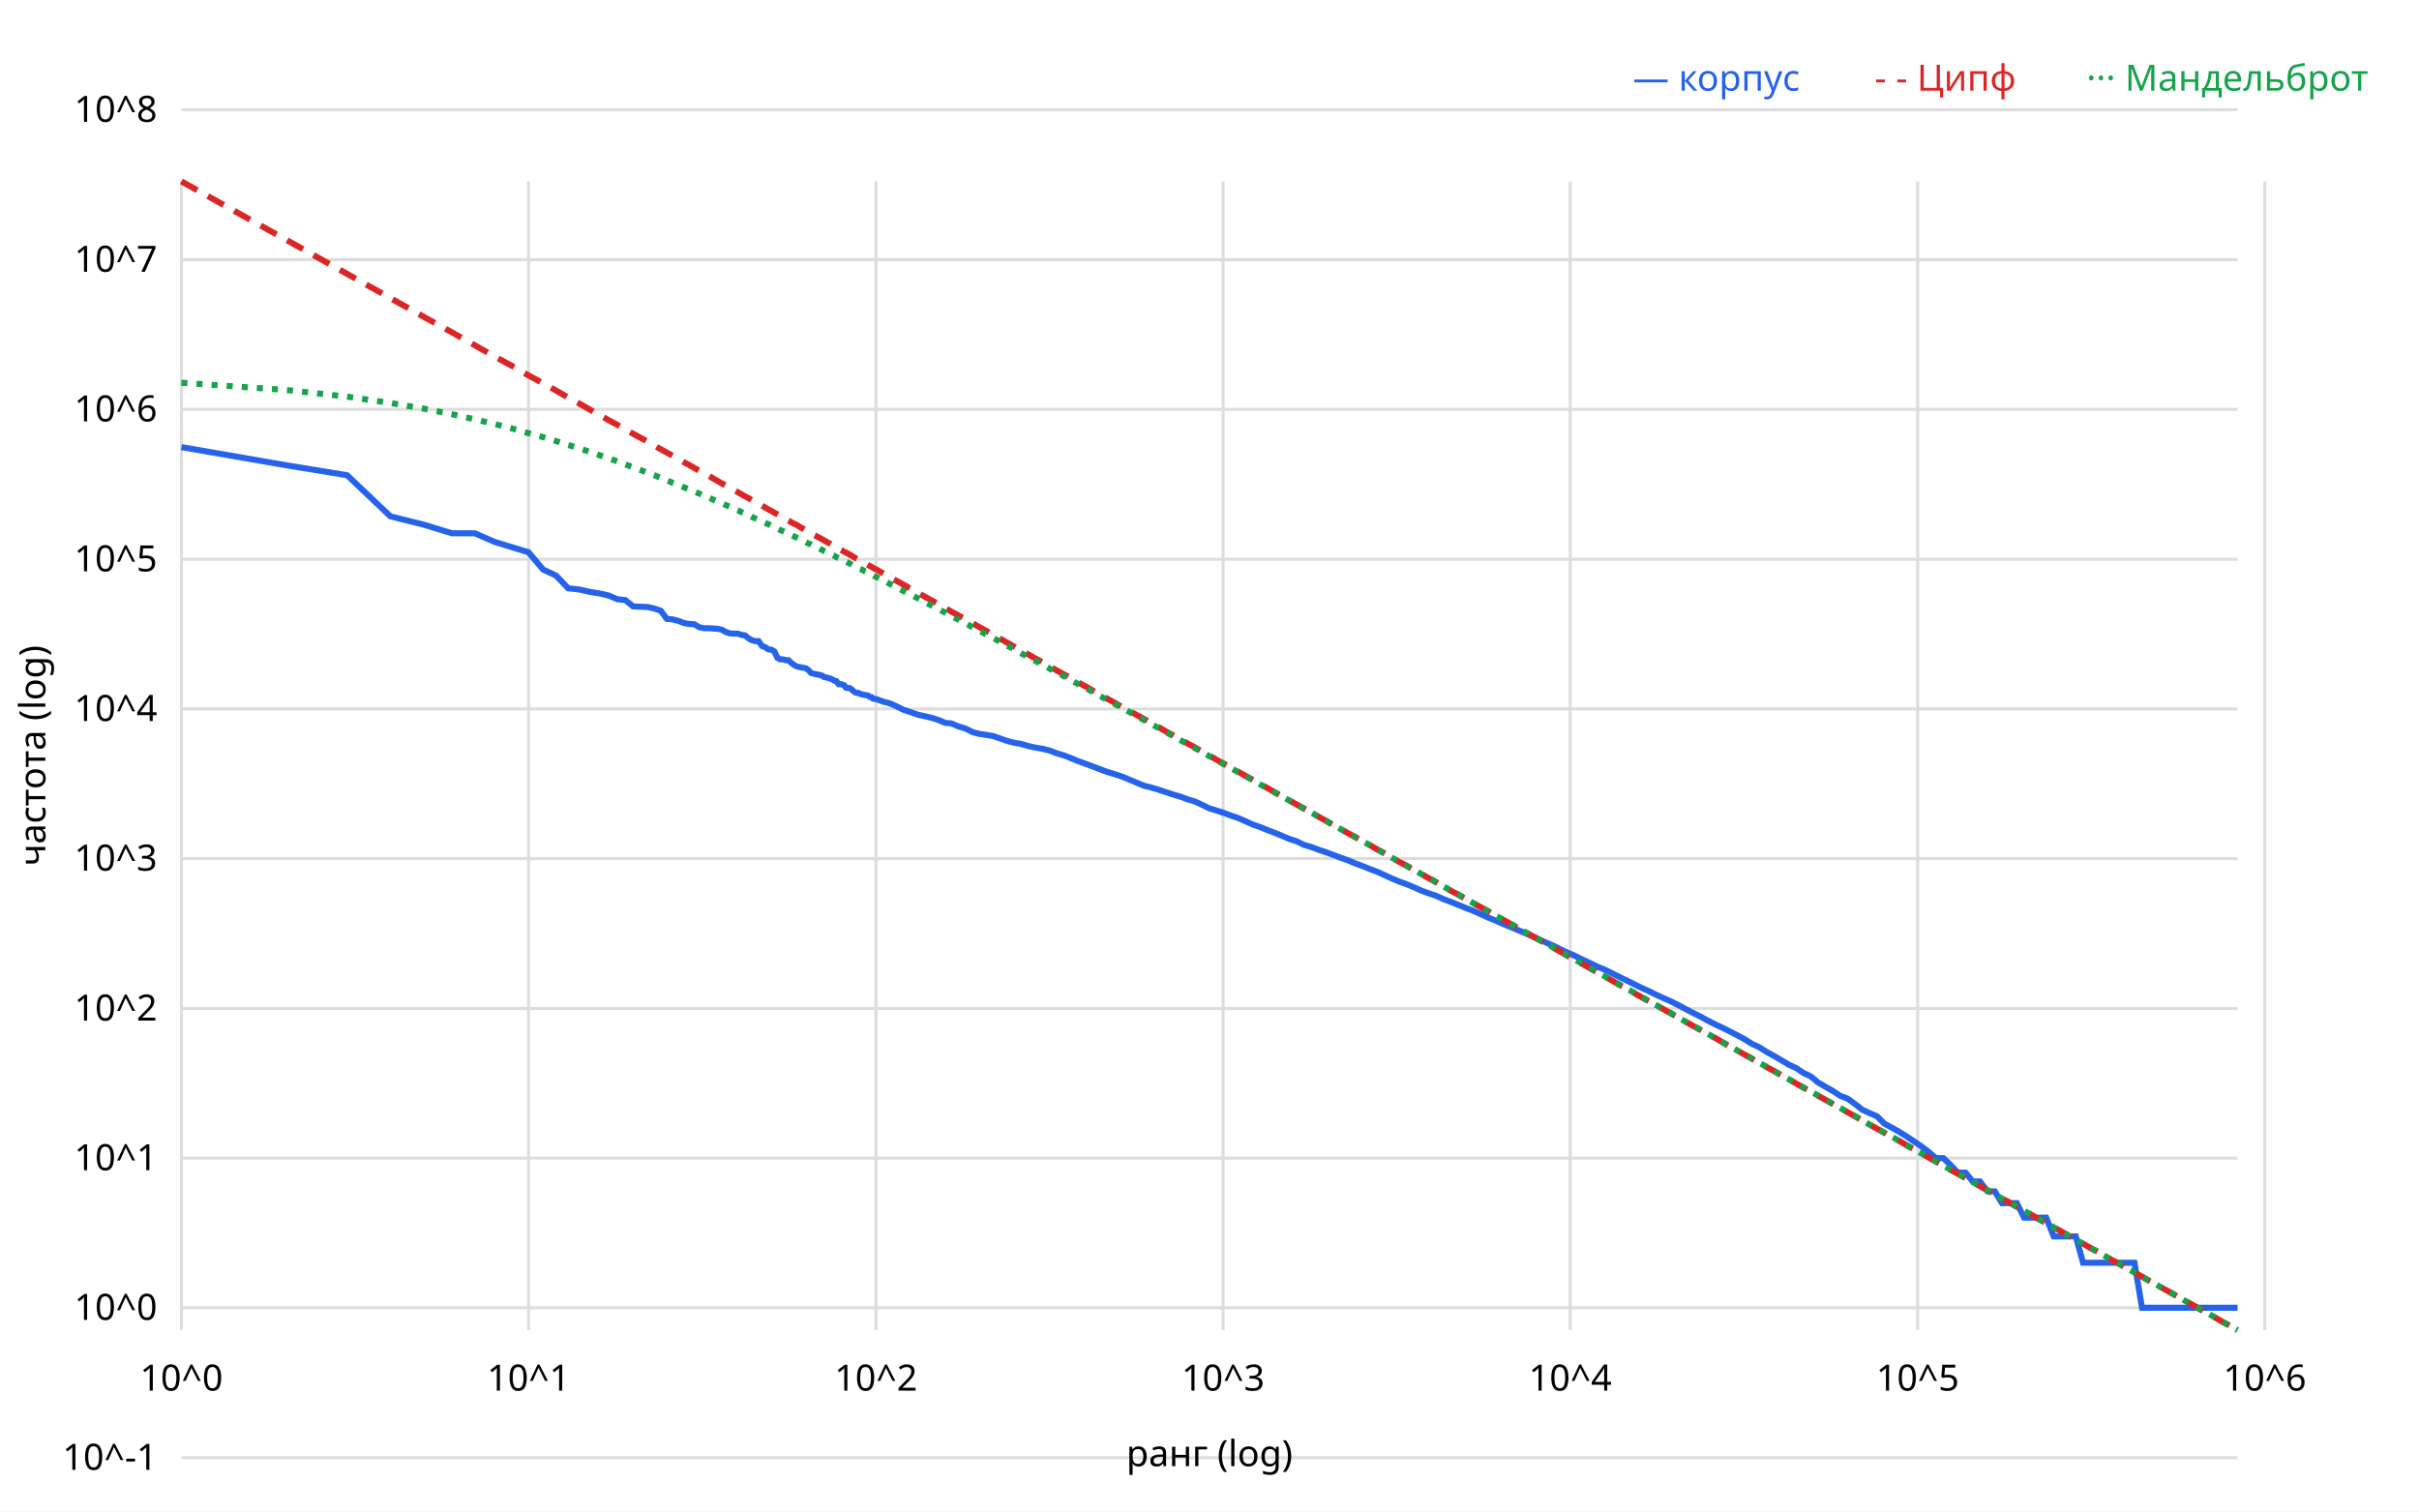
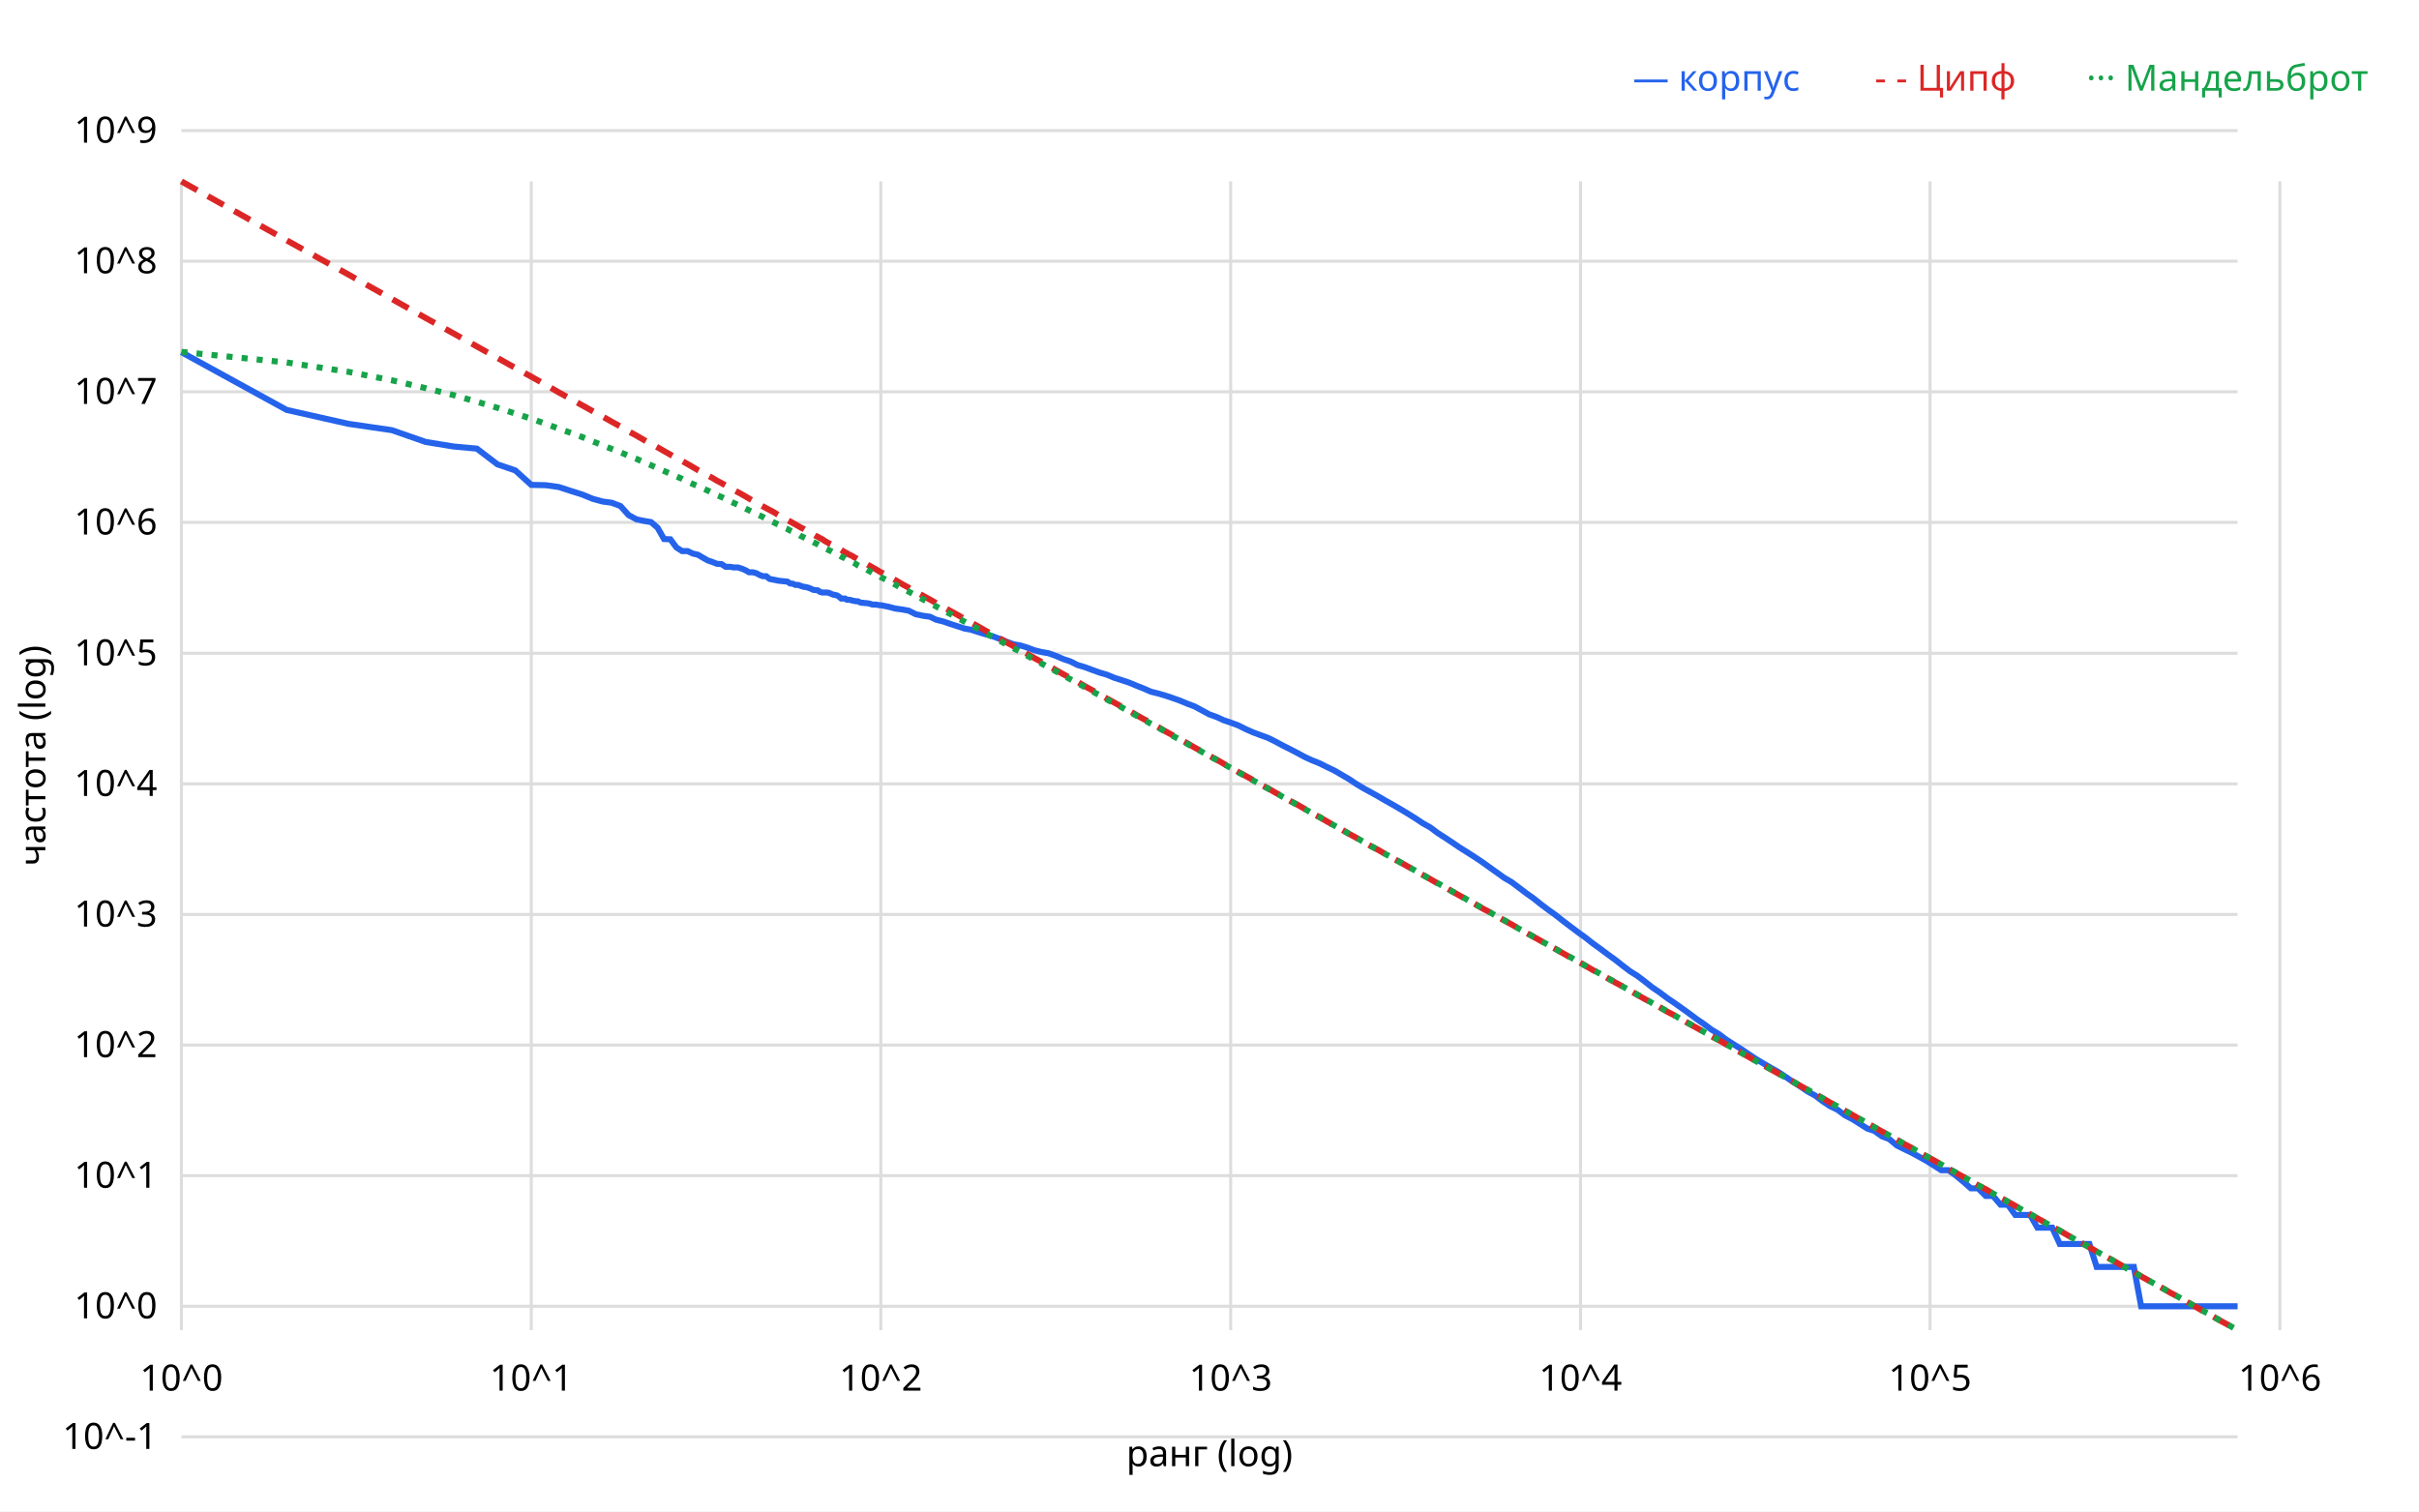
<svg xmlns="http://www.w3.org/2000/svg" width="800" height="500" font-family="sans-serif" font-size="12">
  <rect width="100%" height="100%" fill="white" />
  <line x1="60.0" y1="60" x2="60.0" y2="440" stroke="#ddd" />
  <text x="60.0" y="460" text-anchor="middle">10^0</text>
-   <line x1="174.8" y1="60" x2="174.8" y2="440" stroke="#ddd" />
-   <text x="174.8" y="460" text-anchor="middle">10^1</text>
-   <line x1="289.7" y1="60" x2="289.7" y2="440" stroke="#ddd" />
-   <text x="289.7" y="460" text-anchor="middle">10^2</text>
-   <line x1="404.5" y1="60" x2="404.5" y2="440" stroke="#ddd" />
-   <text x="404.5" y="460" text-anchor="middle">10^3</text>
-   <line x1="519.3" y1="60" x2="519.3" y2="440" stroke="#ddd" />
-   <text x="519.3" y="460" text-anchor="middle">10^4</text>
-   <line x1="634.2" y1="60" x2="634.2" y2="440" stroke="#ddd" />
-   <text x="634.2" y="460" text-anchor="middle">10^5</text>
-   <line x1="749.0" y1="60" x2="749.0" y2="440" stroke="#ddd" />
-   <text x="749.0" y="460" text-anchor="middle">10^6</text>
-   <line x1="60" y1="482.2" x2="740" y2="482.2" stroke="#ddd" />
-   <text x="52" y="486.2" text-anchor="end">10^-1</text>
-   <line x1="60" y1="432.6" x2="740" y2="432.6" stroke="#ddd" />
-   <text x="52" y="436.6" text-anchor="end">10^0</text>
-   <line x1="60" y1="383.1" x2="740" y2="383.1" stroke="#ddd" />
-   <text x="52" y="387.1" text-anchor="end">10^1</text>
-   <line x1="60" y1="333.6" x2="740" y2="333.6" stroke="#ddd" />
-   <text x="52" y="337.6" text-anchor="end">10^2</text>
-   <line x1="60" y1="284.0" x2="740" y2="284.0" stroke="#ddd" />
-   <text x="52" y="288.0" text-anchor="end">10^3</text>
-   <line x1="60" y1="234.5" x2="740" y2="234.5" stroke="#ddd" />
-   <text x="52" y="238.5" text-anchor="end">10^4</text>
-   <line x1="60" y1="185.0" x2="740" y2="185.0" stroke="#ddd" />
-   <text x="52" y="189.0" text-anchor="end">10^5</text>
-   <line x1="60" y1="135.4" x2="740" y2="135.4" stroke="#ddd" />
-   <text x="52" y="139.4" text-anchor="end">10^6</text>
-   <line x1="60" y1="85.9" x2="740" y2="85.9" stroke="#ddd" />
-   <text x="52" y="89.9" text-anchor="end">10^7</text>
-   <line x1="60" y1="36.3" x2="740" y2="36.3" stroke="#ddd" />
-   <text x="52" y="40.3" text-anchor="end">10^8</text>
-   <polyline fill="none" stroke="#2563eb" stroke-width="2" points="60.0,147.9 94.6,153.9 114.8,157.2 129.1,170.8 140.3,173.6 149.4,176.4 157.0,176.4 163.7,179.3 169.6,181.1 174.8,182.7 179.6,188.4 183.9,190.4 187.9,194.6 191.6,195.0 195.1,195.8 198.3,196.3 201.3,197.0 204.1,198.2 206.8,198.5 209.4,200.6 211.8,200.7 214.2,200.8 216.4,201.3 218.5,202.0 220.5,204.7 222.5,204.9 224.4,205.4 226.2,206.1 227.9,206.4 229.6,206.5 231.3,207.5 232.8,207.8 234.4,207.8 235.9,207.9 237.3,208.0 238.7,208.3 240.1,209.1 241.4,209.5 242.7,209.6 244.0,209.6 245.2,210.0 246.4,210.2 247.6,211.2 248.7,211.8 249.8,212.1 250.9,212.1 252.0,213.7 253.1,214.1 254.1,214.8 255.1,214.9 256.1,215.5 257.1,217.6 258.0,218.1 258.9,218.1 259.9,218.4 260.8,218.4 261.6,219.2 262.5,219.9 263.4,220.4 264.2,220.6 265.0,220.8 265.8,220.9 266.6,221.1 267.4,221.7 268.2,222.6 268.9,222.8 269.7,223.0 270.4,223.1 271.2,223.3 271.9,223.5 272.6,224.0 273.3,224.1 274.0,224.3 274.7,224.5 275.3,224.8 276.0,225.2 276.6,225.3 277.3,226.3 277.9,226.3 278.5,226.4 279.2,226.7 279.8,227.5 280.4,227.6 281.0,227.6 281.6,228.0 282.1,228.5 282.7,229.0 283.3,229.2 283.9,229.2 284.4,229.5 285.0,229.7 285.5,229.8 286.1,229.9 286.6,230.0 287.1,230.1 287.6,230.5 288.2,230.6 288.7,231.1 289.2,231.2 289.7,231.2 292.1,232.1 294.4,232.7 296.6,233.7 298.8,234.8 301.2,235.6 303.5,236.4 305.7,236.9 307.9,237.4 310.2,238.1 312.5,239.1 314.6,239.3 317.0,240.3 319.3,241.0 321.7,242.2 324.0,242.8 326.2,243.1 328.5,243.5 330.8,244.3 333.1,245.1 335.4,245.7 337.7,246.1 340.1,246.8 342.4,247.3 344.8,247.7 347.2,248.3 349.5,249.2 351.9,249.9 354.2,250.8 356.6,251.8 359.1,252.7 361.5,253.6 363.9,254.5 366.3,255.4 368.7,256.1 371.1,256.9 373.5,257.9 375.9,258.9 378.3,259.9 380.7,260.5 383.1,261.2 385.5,262.0 387.9,262.8 390.3,263.5 392.7,264.4 395.1,265.1 397.5,266.2 399.9,267.4 402.3,268.1 404.7,268.9 407.1,269.8 409.5,270.6 412.0,271.7 414.4,272.8 416.8,273.6 419.2,274.6 421.6,275.5 424.0,276.5 426.4,277.5 428.8,278.3 431.3,279.5 433.7,280.2 436.1,281.1 438.5,281.9 440.9,282.8 443.3,283.7 445.8,284.6 448.2,285.6 450.6,286.5 453.1,287.5 455.5,288.4 457.9,289.5 460.3,290.6 462.7,291.6 465.2,292.5 467.6,293.5 470.0,294.6 472.5,295.5 474.9,296.3 477.3,297.4 479.7,298.3 482.2,299.3 484.6,300.3 487.0,301.2 489.5,302.3 491.9,303.4 494.3,304.4 496.8,305.5 499.2,306.5 501.6,307.5 504.0,308.5 506.5,309.6 508.9,310.7 511.3,311.8 513.8,312.9 516.2,314.1 518.6,315.2 521.1,316.3 523.5,317.5 525.9,318.6 528.3,319.8 530.8,320.8 533.2,322.0 535.6,323.2 538.1,324.4 540.5,325.6 542.9,326.8 545.4,327.9 547.8,329.1 550.2,330.2 552.7,331.3 555.1,332.5 557.5,333.8 560.0,335.1 562.4,336.3 564.8,337.6 567.3,338.9 569.7,340.0 572.1,341.2 574.6,342.5 577.0,343.8 579.4,345.3 581.8,346.4 584.3,348.0 586.7,349.3 589.1,350.7 591.6,352.2 594.0,353.3 596.4,354.9 598.9,356.1 601.3,358.1 603.7,359.5 606.2,360.9 608.6,362.5 611.0,363.4 613.5,365.2 615.9,367.1 618.3,368.2 620.8,369.3 623.2,371.7 625.6,373.0 628.1,374.4 630.5,375.9 632.9,377.5 635.4,379.2 637.8,381.0 640.2,383.1 642.7,383.1 645.1,385.4 647.5,387.9 650.0,387.9 652.4,390.8 654.8,390.8 657.3,394.1 659.7,394.1 662.1,398.0 664.6,398.0 667.0,398.0 669.4,402.8 671.9,402.8 674.3,402.8 676.7,402.8 679.2,409.0 681.6,409.0 684.0,409.0 686.5,409.0 688.9,417.7 691.3,417.7 693.8,417.7 696.2,417.7 698.6,417.7 701.1,417.7 703.5,417.7 705.9,417.7 708.4,432.6 710.8,432.6 713.2,432.6 715.7,432.6 718.1,432.6 720.5,432.6 723.0,432.6 725.4,432.6 727.8,432.6 730.3,432.6 732.7,432.6 735.1,432.6 737.6,432.6 740.0,432.6" />
-   <polyline fill="none" stroke="#dc2626" stroke-width="2" stroke-dasharray="6,4" points="60.0,60.0 94.6,79.3 114.8,90.6 129.1,98.6 140.3,104.9 149.4,109.9 157.0,114.2 163.7,118.0 169.6,121.2 174.8,124.2 179.6,126.8 183.9,129.2 187.9,131.5 191.6,133.5 195.1,135.5 198.3,137.3 201.3,139.0 204.1,140.5 206.8,142.1 209.4,143.5 211.8,144.8 214.2,146.1 216.4,147.4 218.5,148.6 220.5,149.7 222.5,150.8 224.4,151.8 226.2,152.9 227.9,153.8 229.6,154.8 231.3,155.7 232.8,156.6 234.4,157.4 235.9,158.3 237.3,159.1 238.7,159.9 240.1,160.6 241.4,161.4 242.7,162.1 244.0,162.8 245.2,163.5 246.4,164.2 247.6,164.8 248.7,165.5 249.8,166.1 250.9,166.7 252.0,167.3 253.1,167.9 254.1,168.5 255.1,169.0 256.1,169.6 257.1,170.1 258.0,170.6 258.9,171.2 259.9,171.7 260.8,172.2 261.6,172.7 262.5,173.2 263.4,173.6 264.2,174.1 265.0,174.6 265.8,175.0 266.6,175.5 267.4,175.9 268.2,176.3 268.9,176.8 269.7,177.2 270.4,177.6 271.2,178.0 271.9,178.4 272.6,178.8 273.3,179.2 274.0,179.6 274.7,179.9 275.3,180.3 276.0,180.7 276.6,181.1 277.3,181.4 277.9,181.8 278.5,182.1 279.2,182.5 279.8,182.8 280.4,183.1 281.0,183.5 281.6,183.8 282.1,184.1 282.7,184.5 283.3,184.8 283.9,185.1 284.4,185.4 285.0,185.7 285.5,186.0 286.1,186.3 286.6,186.6 287.1,186.9 287.6,187.2 288.2,187.5 288.7,187.8 289.2,188.1 289.7,188.3 292.1,189.7 294.4,191.0 296.6,192.2 298.8,193.4 301.2,194.8 303.5,196.1 305.7,197.3 307.9,198.5 310.2,199.8 312.5,201.1 314.6,202.3 317.0,203.6 319.3,204.9 321.7,206.2 324.0,207.5 326.2,208.7 328.5,210.1 330.8,211.3 333.1,212.6 335.4,213.9 337.7,215.2 340.1,216.5 342.4,217.8 344.8,219.1 347.2,220.5 349.5,221.8 351.9,223.1 354.2,224.4 356.6,225.8 359.1,227.1 361.5,228.5 363.9,229.8 366.3,231.2 368.7,232.5 371.1,233.9 373.5,235.2 375.9,236.5 378.3,237.8 380.7,239.2 383.1,240.5 385.5,241.9 387.9,243.2 390.3,244.6 392.7,245.9 395.1,247.2 397.5,248.6 399.9,249.9 402.3,251.3 404.7,252.6 407.1,254.0 409.5,255.3 412.0,256.7 414.4,258.0 416.8,259.4 419.2,260.7 421.6,262.1 424.0,263.4 426.4,264.8 428.8,266.1 431.3,267.5 433.7,268.8 436.1,270.2 438.5,271.5 440.9,272.9 443.3,274.2 445.8,275.6 448.2,276.9 450.6,278.3 453.1,279.6 455.5,281.0 457.9,282.3 460.3,283.7 462.7,285.1 465.2,286.4 467.6,287.8 470.0,289.1 472.5,290.5 474.9,291.8 477.3,293.2 479.7,294.6 482.2,295.9 484.6,297.3 487.0,298.6 489.5,300.0 491.9,301.3 494.3,302.7 496.8,304.1 499.2,305.4 501.6,306.8 504.0,308.1 506.5,309.5 508.9,310.8 511.3,312.2 513.8,313.6 516.2,314.9 518.6,316.3 521.1,317.6 523.5,319.0 525.9,320.3 528.3,321.7 530.8,323.1 533.2,324.4 535.6,325.8 538.1,327.1 540.5,328.5 542.9,329.9 545.4,331.2 547.8,332.6 550.2,333.9 552.7,335.3 555.1,336.7 557.5,338.0 560.0,339.4 562.4,340.7 564.8,342.1 567.3,343.4 569.7,344.8 572.1,346.2 574.6,347.5 577.0,348.9 579.4,350.2 581.8,351.6 584.3,353.0 586.7,354.3 589.1,355.7 591.6,357.0 594.0,358.4 596.4,359.8 598.9,361.1 601.3,362.5 603.7,363.8 606.2,365.2 608.6,366.6 611.0,367.9 613.5,369.3 615.9,370.6 618.3,372.0 620.8,373.4 623.2,374.7 625.6,376.1 628.1,377.4 630.5,378.8 632.9,380.2 635.4,381.5 637.8,382.9 640.2,384.2 642.7,385.6 645.1,387.0 647.5,388.3 650.0,389.7 652.4,391.0 654.8,392.4 657.3,393.8 659.7,395.1 662.1,396.5 664.6,397.8 667.0,399.2 669.4,400.5 671.9,401.9 674.3,403.3 676.7,404.6 679.2,406.0 681.6,407.3 684.0,408.7 686.5,410.1 688.9,411.4 691.3,412.8 693.8,414.1 696.2,415.5 698.6,416.9 701.1,418.2 703.5,419.6 705.9,420.9 708.4,422.3 710.8,423.7 713.2,425.0 715.7,426.4 718.1,427.7 720.5,429.1 723.0,430.5 725.4,431.8 727.8,433.2 730.3,434.5 732.7,435.9 735.1,437.3 737.6,438.6 740.0,440.0" />
-   <polyline fill="none" stroke="#16a34a" stroke-width="2" stroke-dasharray="2,3" points="60.0,126.6 94.6,129.0 114.8,131.2 129.1,133.3 140.3,135.2 149.4,137.0 157.0,138.7 163.7,140.3 169.6,141.8 174.8,143.3 179.6,144.6 183.9,145.9 187.9,147.2 191.6,148.3 195.1,149.5 198.3,150.6 201.3,151.6 204.1,152.6 206.8,153.6 209.4,154.6 211.8,155.5 214.2,156.4 216.4,157.2 218.5,158.1 220.5,158.9 222.5,159.7 224.4,160.4 226.2,161.2 227.9,161.9 229.6,162.6 231.3,163.3 232.8,164.0 234.4,164.6 235.9,165.3 237.3,165.9 238.7,166.5 240.1,167.1 241.4,167.7 242.7,168.3 244.0,168.8 245.2,169.4 246.4,169.9 247.6,170.4 248.7,171.0 249.8,171.5 250.9,172.0 252.0,172.5 253.1,173.0 254.1,173.4 255.1,173.9 256.1,174.4 257.1,174.8 258.0,175.3 258.9,175.7 259.9,176.1 260.8,176.6 261.6,177.0 262.5,177.4 263.4,177.8 264.2,178.2 265.0,178.6 265.8,179.0 266.6,179.4 267.4,179.8 268.2,180.1 268.9,180.5 269.7,180.9 270.4,181.2 271.2,181.6 271.9,181.9 272.6,182.3 273.3,182.6 274.0,183.0 274.7,183.3 275.3,183.6 276.0,183.9 276.6,184.3 277.3,184.6 277.9,184.9 278.5,185.2 279.2,185.5 279.8,185.8 280.4,186.1 281.0,186.4 281.6,186.7 282.1,187.0 282.7,187.3 283.3,187.6 283.9,187.9 284.4,188.2 285.0,188.4 285.5,188.7 286.1,189.0 286.6,189.2 287.1,189.5 287.6,189.8 288.2,190.0 288.7,190.3 289.2,190.6 289.7,190.8 292.1,192.0 294.4,193.2 296.6,194.4 298.8,195.5 301.2,196.7 303.5,197.9 305.7,199.1 307.9,200.2 310.2,201.4 312.5,202.6 314.6,203.8 317.0,205.0 319.3,206.2 321.7,207.5 324.0,208.7 326.2,209.9 328.5,211.1 330.8,212.3 333.1,213.6 335.4,214.8 337.7,216.1 340.1,217.4 342.4,218.6 344.8,219.9 347.2,221.2 349.5,222.4 351.9,223.7 354.2,225.0 356.6,226.3 359.1,227.6 361.5,229.0 363.9,230.3 366.3,231.6 368.7,232.9 371.1,234.2 373.5,235.5 375.9,236.8 378.3,238.2 380.7,239.5 383.1,240.8 385.5,242.1 387.9,243.5 390.3,244.8 392.7,246.1 395.1,247.4 397.5,248.8 399.9,250.1 402.3,251.4 404.7,252.8 407.1,254.1 409.5,255.4 412.0,256.8 414.4,258.1 416.8,259.5 419.2,260.8 421.6,262.1 424.0,263.5 426.4,264.8 428.8,266.2 431.3,267.5 433.7,268.8 436.1,270.2 438.5,271.5 440.9,272.9 443.3,274.2 445.8,275.6 448.2,276.9 450.6,278.3 453.1,279.6 455.5,281.0 457.9,282.3 460.3,283.7 462.7,285.0 465.2,286.4 467.6,287.7 470.0,289.1 472.5,290.4 474.9,291.8 477.3,293.2 479.7,294.5 482.2,295.9 484.6,297.2 487.0,298.6 489.5,299.9 491.9,301.3 494.3,302.7 496.8,304.0 499.2,305.4 501.6,306.7 504.0,308.1 506.5,309.4 508.9,310.8 511.3,312.1 513.8,313.5 516.2,314.9 518.6,316.2 521.1,317.6 523.5,318.9 525.9,320.3 528.3,321.7 530.8,323.0 533.2,324.4 535.6,325.7 538.1,327.1 540.5,328.4 542.9,329.8 545.4,331.2 547.8,332.5 550.2,333.9 552.7,335.2 555.1,336.6 557.5,338.0 560.0,339.3 562.4,340.7 564.8,342.0 567.3,343.4 569.7,344.8 572.1,346.1 574.6,347.5 577.0,348.8 579.4,350.2 581.8,351.6 584.3,352.9 586.7,354.3 589.1,355.6 591.6,357.0 594.0,358.4 596.4,359.7 598.9,361.1 601.3,362.4 603.7,363.8 606.2,365.2 608.6,366.5 611.0,367.9 613.5,369.2 615.9,370.6 618.3,372.0 620.8,373.3 623.2,374.7 625.6,376.0 628.1,377.4 630.5,378.8 632.9,380.1 635.4,381.5 637.8,382.8 640.2,384.2 642.7,385.6 645.1,386.9 647.5,388.3 650.0,389.6 652.4,391.0 654.8,392.4 657.3,393.7 659.7,395.1 662.1,396.5 664.6,397.8 667.0,399.2 669.4,400.5 671.9,401.9 674.3,403.3 676.7,404.6 679.2,406.0 681.6,407.3 684.0,408.7 686.5,410.1 688.9,411.4 691.3,412.8 693.8,414.1 696.2,415.5 698.6,416.9 701.1,418.2 703.5,419.6 705.9,420.9 708.4,422.3 710.8,423.7 713.2,425.0 715.7,426.4 718.1,427.7 720.5,429.1 723.0,430.5 725.4,431.8 727.8,433.2 730.3,434.5 732.7,435.9 735.1,437.3 737.6,438.6 740.0,440.0" />
+   <line x1="175.7" y1="60" x2="175.7" y2="440" stroke="#ddd" />
+   <text x="175.7" y="460" text-anchor="middle">10^1</text>
+   <line x1="291.3" y1="60" x2="291.3" y2="440" stroke="#ddd" />
+   <text x="291.3" y="460" text-anchor="middle">10^2</text>
+   <line x1="407.0" y1="60" x2="407.0" y2="440" stroke="#ddd" />
+   <text x="407.0" y="460" text-anchor="middle">10^3</text>
+   <line x1="522.7" y1="60" x2="522.7" y2="440" stroke="#ddd" />
+   <text x="522.7" y="460" text-anchor="middle">10^4</text>
+   <line x1="638.3" y1="60" x2="638.3" y2="440" stroke="#ddd" />
+   <text x="638.3" y="460" text-anchor="middle">10^5</text>
+   <line x1="754.0" y1="60" x2="754.0" y2="440" stroke="#ddd" />
+   <text x="754.0" y="460" text-anchor="middle">10^6</text>
+   <line x1="60" y1="475.3" x2="740" y2="475.3" stroke="#ddd" />
+   <text x="52" y="479.3" text-anchor="end">10^-1</text>
+   <line x1="60" y1="432.1" x2="740" y2="432.1" stroke="#ddd" />
+   <text x="52" y="436.1" text-anchor="end">10^0</text>
+   <line x1="60" y1="388.9" x2="740" y2="388.9" stroke="#ddd" />
+   <text x="52" y="392.9" text-anchor="end">10^1</text>
+   <line x1="60" y1="345.7" x2="740" y2="345.7" stroke="#ddd" />
+   <text x="52" y="349.7" text-anchor="end">10^2</text>
+   <line x1="60" y1="302.5" x2="740" y2="302.5" stroke="#ddd" />
+   <text x="52" y="306.5" text-anchor="end">10^3</text>
+   <line x1="60" y1="259.3" x2="740" y2="259.3" stroke="#ddd" />
+   <text x="52" y="263.3" text-anchor="end">10^4</text>
+   <line x1="60" y1="216.1" x2="740" y2="216.1" stroke="#ddd" />
+   <text x="52" y="220.1" text-anchor="end">10^5</text>
+   <line x1="60" y1="172.8" x2="740" y2="172.8" stroke="#ddd" />
+   <text x="52" y="176.8" text-anchor="end">10^6</text>
+   <line x1="60" y1="129.6" x2="740" y2="129.6" stroke="#ddd" />
+   <text x="52" y="133.6" text-anchor="end">10^7</text>
+   <line x1="60" y1="86.4" x2="740" y2="86.4" stroke="#ddd" />
+   <text x="52" y="90.4" text-anchor="end">10^8</text>
+   <line x1="60" y1="43.2" x2="740" y2="43.2" stroke="#ddd" />
+   <text x="52" y="47.2" text-anchor="end">10^9</text>
+   <polyline fill="none" stroke="#2563eb" stroke-width="2" points="60.0,116.5 94.8,135.6 115.2,140.2 129.6,142.3 140.8,146.2 150.0,147.7 157.7,148.4 164.5,153.6 170.4,155.6 175.7,160.4 180.5,160.5 184.8,161.1 188.8,162.4 192.6,163.6 196.0,165.0 199.3,165.9 202.3,166.3 205.2,167.4 207.9,170.4 210.5,171.8 212.9,172.3 215.3,172.7 217.5,174.6 219.6,178.3 221.7,178.4 223.7,181.1 225.6,182.3 227.4,182.3 229.1,183.1 230.8,183.5 232.5,184.5 234.1,185.4 235.6,185.9 237.1,186.5 238.6,186.6 240.0,187.5 241.4,187.5 242.7,187.7 244.0,187.7 245.3,188.1 246.5,188.6 247.7,189.3 248.9,189.3 250.1,189.6 251.2,190.2 252.3,190.6 253.4,190.6 254.5,191.5 255.5,191.7 256.5,191.9 257.5,192.1 258.5,192.2 259.4,192.3 260.4,192.4 261.3,193.0 262.2,193.1 263.1,193.5 264.0,193.5 264.8,193.8 265.7,194.1 266.5,194.2 267.3,194.4 268.1,194.7 268.9,195.1 269.7,195.2 270.5,195.3 271.2,195.8 272.0,196.0 272.7,196.0 273.4,196.0 274.1,196.1 274.8,196.4 275.5,196.7 276.2,196.8 276.9,197.0 277.5,197.4 278.2,198.0 278.8,198.0 279.5,198.0 280.1,198.4 280.7,198.4 281.4,198.5 282.0,198.7 282.6,198.8 283.2,198.9 283.7,198.9 284.3,199.2 284.9,199.4 285.5,199.4 286.0,199.5 286.6,199.5 287.1,199.6 287.7,199.7 288.2,199.9 288.7,200.0 289.3,200.0 289.8,200.0 290.3,200.1 290.8,200.2 291.3,200.2 293.8,200.7 296.1,201.3 298.3,201.6 300.5,202.0 302.9,203.2 305.3,203.7 307.5,204.0 309.6,205.0 312.0,205.6 314.3,206.4 316.5,207.1 318.9,207.9 321.1,208.3 323.6,209.1 325.9,209.8 328.1,210.4 330.5,211.3 332.7,212.2 335.1,213.1 337.4,213.5 339.7,214.2 342.1,215.1 344.5,215.7 346.8,216.1 349.3,217.0 351.6,218.0 354.0,218.8 356.4,220.0 358.8,220.7 361.2,221.6 363.7,222.5 366.1,223.2 368.5,224.2 371.0,225.0 373.4,225.8 375.8,226.8 378.1,227.7 380.6,228.8 383.0,229.4 385.4,230.1 387.8,230.9 390.3,231.8 392.7,232.8 395.1,233.7 397.5,235.0 399.9,236.3 402.4,237.2 404.8,238.3 407.2,239.1 409.6,240.0 412.0,241.2 414.5,242.3 416.9,243.2 419.4,244.1 421.8,245.3 424.2,246.6 426.6,247.8 429.1,249.1 431.5,250.4 433.9,251.5 436.4,252.5 438.8,253.7 441.3,254.9 443.7,256.3 446.1,257.7 448.5,259.3 451.0,260.8 453.4,262.1 455.9,263.5 458.3,264.9 460.8,266.3 463.2,267.7 465.7,269.2 468.1,270.7 470.5,272.3 473.0,273.7 475.4,275.5 477.9,277.1 480.3,278.7 482.8,280.4 485.2,281.9 487.7,283.5 490.1,285.1 492.6,286.9 495.0,288.6 497.5,290.4 499.9,291.8 502.3,293.6 504.8,295.5 507.2,297.2 509.7,299.2 512.1,301.0 514.6,302.8 517.0,304.7 519.5,306.6 521.9,308.4 524.4,310.2 526.8,312.1 529.3,313.9 531.7,315.7 534.2,317.5 536.6,319.4 539.1,321.3 541.5,322.8 544.0,324.7 546.4,326.6 548.9,328.3 551.3,330.1 553.8,331.8 556.2,333.5 558.7,335.3 561.1,337.1 563.6,338.8 566.0,340.6 568.5,342.1 570.9,343.9 573.4,345.5 575.8,347.0 578.3,348.7 580.7,350.3 583.2,351.8 585.6,353.2 588.1,354.6 590.5,356.2 593.0,357.9 595.4,359.4 597.9,361.1 600.3,362.4 602.8,364.3 605.2,365.9 607.7,367.1 610.1,368.9 612.6,370.2 615.0,371.7 617.5,373.3 619.9,374.1 622.4,375.9 624.8,376.8 627.3,378.9 629.7,380.1 632.2,381.3 634.6,382.6 637.1,384.0 639.5,385.5 642.0,387.1 644.4,387.1 646.9,388.9 649.3,390.9 651.8,393.1 654.2,393.1 656.7,395.6 659.1,395.6 661.6,398.5 664.0,398.5 666.5,401.9 668.9,401.9 671.4,401.9 673.8,406.1 676.3,406.1 678.7,406.1 681.2,411.5 683.6,411.5 686.1,411.5 688.5,411.5 691.0,411.5 693.4,419.1 695.9,419.1 698.3,419.1 700.8,419.1 703.2,419.1 705.7,419.1 708.1,432.1 710.6,432.1 713.0,432.1 715.5,432.1 717.9,432.1 720.4,432.1 722.8,432.1 725.3,432.1 727.7,432.1 730.2,432.1 732.6,432.1 735.1,432.1 737.5,432.1 740.0,432.1" />
+   <polyline fill="none" stroke="#dc2626" stroke-width="2" stroke-dasharray="6,4" points="60.0,60.0 94.8,79.5 115.2,90.8 129.6,98.9 140.8,105.2 150.0,110.3 157.7,114.6 164.5,118.4 170.4,121.7 175.7,124.6 180.5,127.3 184.8,129.8 188.8,132.0 192.6,134.1 196.0,136.0 199.3,137.8 202.3,139.5 205.2,141.1 207.9,142.7 210.5,144.1 212.9,145.5 215.3,146.8 217.5,148.0 219.6,149.2 221.7,150.4 223.7,151.5 225.6,152.5 227.4,153.5 229.1,154.5 230.8,155.5 232.5,156.4 234.1,157.3 235.6,158.1 237.1,159.0 238.6,159.8 240.0,160.6 241.4,161.4 242.7,162.1 244.0,162.8 245.3,163.5 246.5,164.2 247.7,164.9 248.9,165.6 250.1,166.2 251.2,166.9 252.3,167.5 253.4,168.1 254.5,168.7 255.5,169.2 256.5,169.8 257.5,170.4 258.5,170.9 259.4,171.4 260.4,172.0 261.3,172.5 262.2,173.0 263.1,173.5 264.0,174.0 264.8,174.5 265.7,174.9 266.5,175.4 267.3,175.9 268.1,176.3 268.9,176.7 269.7,177.2 270.5,177.6 271.2,178.0 272.0,178.4 272.7,178.9 273.4,179.3 274.1,179.7 274.8,180.0 275.5,180.4 276.2,180.8 276.9,181.2 277.5,181.6 278.2,181.9 278.8,182.3 279.5,182.7 280.1,183.0 280.7,183.4 281.4,183.7 282.0,184.0 282.6,184.4 283.2,184.7 283.7,185.0 284.3,185.4 284.9,185.7 285.5,186.0 286.0,186.3 286.6,186.6 287.1,186.9 287.7,187.2 288.2,187.5 288.7,187.8 289.3,188.1 289.8,188.4 290.3,188.7 290.8,189.0 291.3,189.3 293.8,190.6 296.1,191.9 298.3,193.2 300.5,194.4 302.9,195.8 305.3,197.1 307.5,198.3 309.6,199.5 312.0,200.8 314.3,202.1 316.5,203.3 318.9,204.7 321.1,205.9 323.6,207.3 325.9,208.6 328.1,209.8 330.5,211.1 332.7,212.4 335.1,213.7 337.4,215.0 339.7,216.3 342.1,217.7 344.5,219.0 346.8,220.3 349.3,221.7 351.6,223.0 354.0,224.3 356.4,225.6 358.8,227.0 361.2,228.3 363.7,229.7 366.1,231.1 368.5,232.4 371.0,233.8 373.4,235.1 375.8,236.5 378.1,237.8 380.6,239.1 383.0,240.5 385.4,241.9 387.8,243.2 390.3,244.6 392.7,245.9 395.1,247.3 397.5,248.6 399.9,250.0 402.4,251.3 404.8,252.7 407.2,254.0 409.6,255.4 412.0,256.7 414.5,258.1 416.9,259.5 419.4,260.8 421.8,262.2 424.2,263.5 426.6,264.9 429.1,266.2 431.5,267.6 433.9,269.0 436.4,270.3 438.8,271.7 441.3,273.1 443.7,274.4 446.1,275.8 448.5,277.1 451.0,278.5 453.4,279.9 455.9,281.2 458.3,282.6 460.8,284.0 463.2,285.3 465.7,286.7 468.1,288.1 470.5,289.4 473.0,290.8 475.4,292.2 477.9,293.5 480.3,294.9 482.8,296.3 485.2,297.6 487.7,299.0 490.1,300.4 492.6,301.7 495.0,303.1 497.5,304.5 499.9,305.8 502.3,307.2 504.8,308.6 507.2,309.9 509.7,311.3 512.1,312.7 514.6,314.0 517.0,315.4 519.5,316.8 521.9,318.1 524.4,319.5 526.8,320.9 529.3,322.2 531.7,323.6 534.2,325.0 536.6,326.3 539.1,327.7 541.5,329.1 544.0,330.5 546.4,331.8 548.9,333.2 551.3,334.6 553.8,335.9 556.2,337.3 558.7,338.7 561.1,340.0 563.6,341.4 566.0,342.8 568.5,344.1 570.9,345.5 573.4,346.9 575.8,348.2 578.3,349.6 580.7,351.0 583.2,352.4 585.6,353.7 588.1,355.1 590.5,356.5 593.0,357.8 595.4,359.2 597.9,360.6 600.3,361.9 602.8,363.3 605.2,364.7 607.7,366.0 610.1,367.4 612.6,368.8 615.0,370.2 617.5,371.5 619.9,372.9 622.4,374.3 624.8,375.6 627.3,377.0 629.7,378.4 632.2,379.7 634.6,381.1 637.1,382.5 639.5,383.8 642.0,385.2 644.4,386.6 646.9,388.0 649.3,389.3 651.8,390.7 654.2,392.1 656.7,393.4 659.1,394.8 661.6,396.2 664.0,397.5 666.5,398.9 668.9,400.3 671.4,401.7 673.8,403.0 676.3,404.4 678.7,405.8 681.2,407.1 683.6,408.5 686.1,409.9 688.5,411.2 691.0,412.6 693.4,414.0 695.9,415.4 698.3,416.7 700.8,418.1 703.2,419.5 705.7,420.8 708.1,422.2 710.6,423.6 713.0,424.9 715.5,426.3 717.9,427.7 720.4,429.0 722.8,430.4 725.3,431.8 727.7,433.2 730.2,434.5 732.6,435.9 735.1,437.3 737.5,438.6 740.0,440.0" />
+   <polyline fill="none" stroke="#16a34a" stroke-width="2" stroke-dasharray="2,3" points="60.0,116.4 94.8,119.9 115.2,123.0 129.6,125.8 140.8,128.4 150.0,130.7 157.7,132.9 164.5,134.9 170.4,136.8 175.7,138.5 180.5,140.2 184.8,141.8 188.8,143.2 192.6,144.6 196.0,146.0 199.3,147.3 202.3,148.5 205.2,149.6 207.9,150.8 210.5,151.8 212.9,152.9 215.3,153.9 217.5,154.9 219.6,155.8 221.7,156.7 223.7,157.6 225.6,158.4 227.4,159.3 229.1,160.1 230.8,160.8 232.5,161.6 234.1,162.3 235.6,163.1 237.1,163.8 238.6,164.4 240.0,165.1 241.4,165.8 242.7,166.4 244.0,167.0 245.3,167.6 246.5,168.2 247.7,168.8 248.9,169.4 250.1,170.0 251.2,170.5 252.3,171.0 253.4,171.6 254.5,172.1 255.5,172.6 256.5,173.1 257.5,173.6 258.5,174.1 259.4,174.6 260.4,175.0 261.3,175.5 262.2,175.9 263.1,176.4 264.0,176.8 264.8,177.3 265.7,177.7 266.5,178.1 267.3,178.5 268.1,178.9 268.9,179.3 269.7,179.7 270.5,180.1 271.2,180.5 272.0,180.9 272.7,181.3 273.4,181.6 274.1,182.0 274.8,182.3 275.5,182.7 276.2,183.1 276.9,183.4 277.5,183.7 278.2,184.1 278.8,184.4 279.5,184.7 280.1,185.1 280.7,185.4 281.4,185.7 282.0,186.0 282.6,186.3 283.2,186.7 283.7,187.0 284.3,187.3 284.9,187.6 285.5,187.9 286.0,188.1 286.6,188.4 287.1,188.7 287.7,189.0 288.2,189.3 288.7,189.6 289.3,189.8 289.8,190.1 290.3,190.4 290.8,190.6 291.3,190.9 293.8,192.2 296.1,193.4 298.3,194.6 300.5,195.7 302.9,197.0 305.3,198.3 307.5,199.5 309.6,200.6 312.0,201.9 314.3,203.1 316.5,204.3 318.9,205.6 321.1,206.8 323.6,208.1 325.9,209.4 328.1,210.6 330.5,211.9 332.7,213.1 335.1,214.4 337.4,215.6 339.7,216.9 342.1,218.2 344.5,219.5 346.8,220.8 349.3,222.1 351.6,223.4 354.0,224.7 356.4,226.0 358.8,227.3 361.2,228.7 363.7,230.0 366.1,231.4 368.5,232.7 371.0,234.0 373.4,235.4 375.8,236.7 378.1,238.0 380.6,239.4 383.0,240.7 385.4,242.0 387.8,243.4 390.3,244.7 392.7,246.1 395.1,247.4 397.5,248.7 399.9,250.1 402.4,251.4 404.8,252.8 407.2,254.1 409.6,255.5 412.0,256.8 414.5,258.2 416.9,259.5 419.4,260.9 421.8,262.2 424.2,263.6 426.6,264.9 429.1,266.3 431.5,267.6 433.9,269.0 436.4,270.3 438.8,271.7 441.3,273.1 443.7,274.4 446.1,275.8 448.5,277.1 451.0,278.5 453.4,279.9 455.9,281.2 458.3,282.6 460.8,283.9 463.2,285.3 465.7,286.7 468.1,288.0 470.5,289.4 473.0,290.8 475.4,292.1 477.9,293.5 480.3,294.9 482.8,296.2 485.2,297.6 487.7,299.0 490.1,300.3 492.6,301.7 495.0,303.1 497.5,304.4 499.9,305.8 502.3,307.2 504.8,308.5 507.2,309.9 509.7,311.3 512.1,312.6 514.6,314.0 517.0,315.4 519.5,316.7 521.9,318.1 524.4,319.5 526.8,320.8 529.3,322.2 531.7,323.6 534.2,324.9 536.6,326.3 539.1,327.7 541.5,329.0 544.0,330.4 546.4,331.8 548.9,333.2 551.3,334.5 553.8,335.9 556.2,337.3 558.7,338.6 561.1,340.0 563.6,341.4 566.0,342.7 568.5,344.1 570.9,345.5 573.4,346.8 575.8,348.2 578.3,349.6 580.7,351.0 583.2,352.3 585.6,353.7 588.1,355.1 590.5,356.4 593.0,357.8 595.4,359.2 597.9,360.5 600.3,361.9 602.8,363.3 605.2,364.7 607.7,366.0 610.1,367.4 612.6,368.8 615.0,370.1 617.5,371.5 619.9,372.9 622.4,374.2 624.8,375.6 627.3,377.0 629.7,378.4 632.2,379.7 634.6,381.1 637.1,382.5 639.5,383.8 642.0,385.2 644.4,386.6 646.9,387.9 649.3,389.3 651.8,390.7 654.2,392.1 656.7,393.4 659.1,394.8 661.6,396.2 664.0,397.5 666.5,398.9 668.9,400.3 671.4,401.6 673.8,403.0 676.3,404.4 678.7,405.8 681.2,407.1 683.6,408.5 686.1,409.9 688.5,411.2 691.0,412.6 693.4,414.0 695.9,415.3 698.3,416.7 700.8,418.1 703.2,419.5 705.7,420.8 708.1,422.2 710.6,423.6 713.0,424.9 715.5,426.3 717.9,427.7 720.4,429.0 722.8,430.4 725.3,431.8 727.7,433.2 730.2,434.5 732.6,435.9 735.1,437.3 737.5,438.6 740.0,440.0" />
  <text x="400" y="485" text-anchor="middle">ранг (log)</text>
  <text x="15" y="250" transform="rotate(-90 15 250)" text-anchor="middle">частота (log)</text>
  <text x="540" y="30" fill="#2563eb">— корпус</text>
  <text x="620" y="30" fill="#dc2626">- - Ципф</text>
  <text x="690" y="30" fill="#16a34a">··· Мандельброт</text>
</svg>
